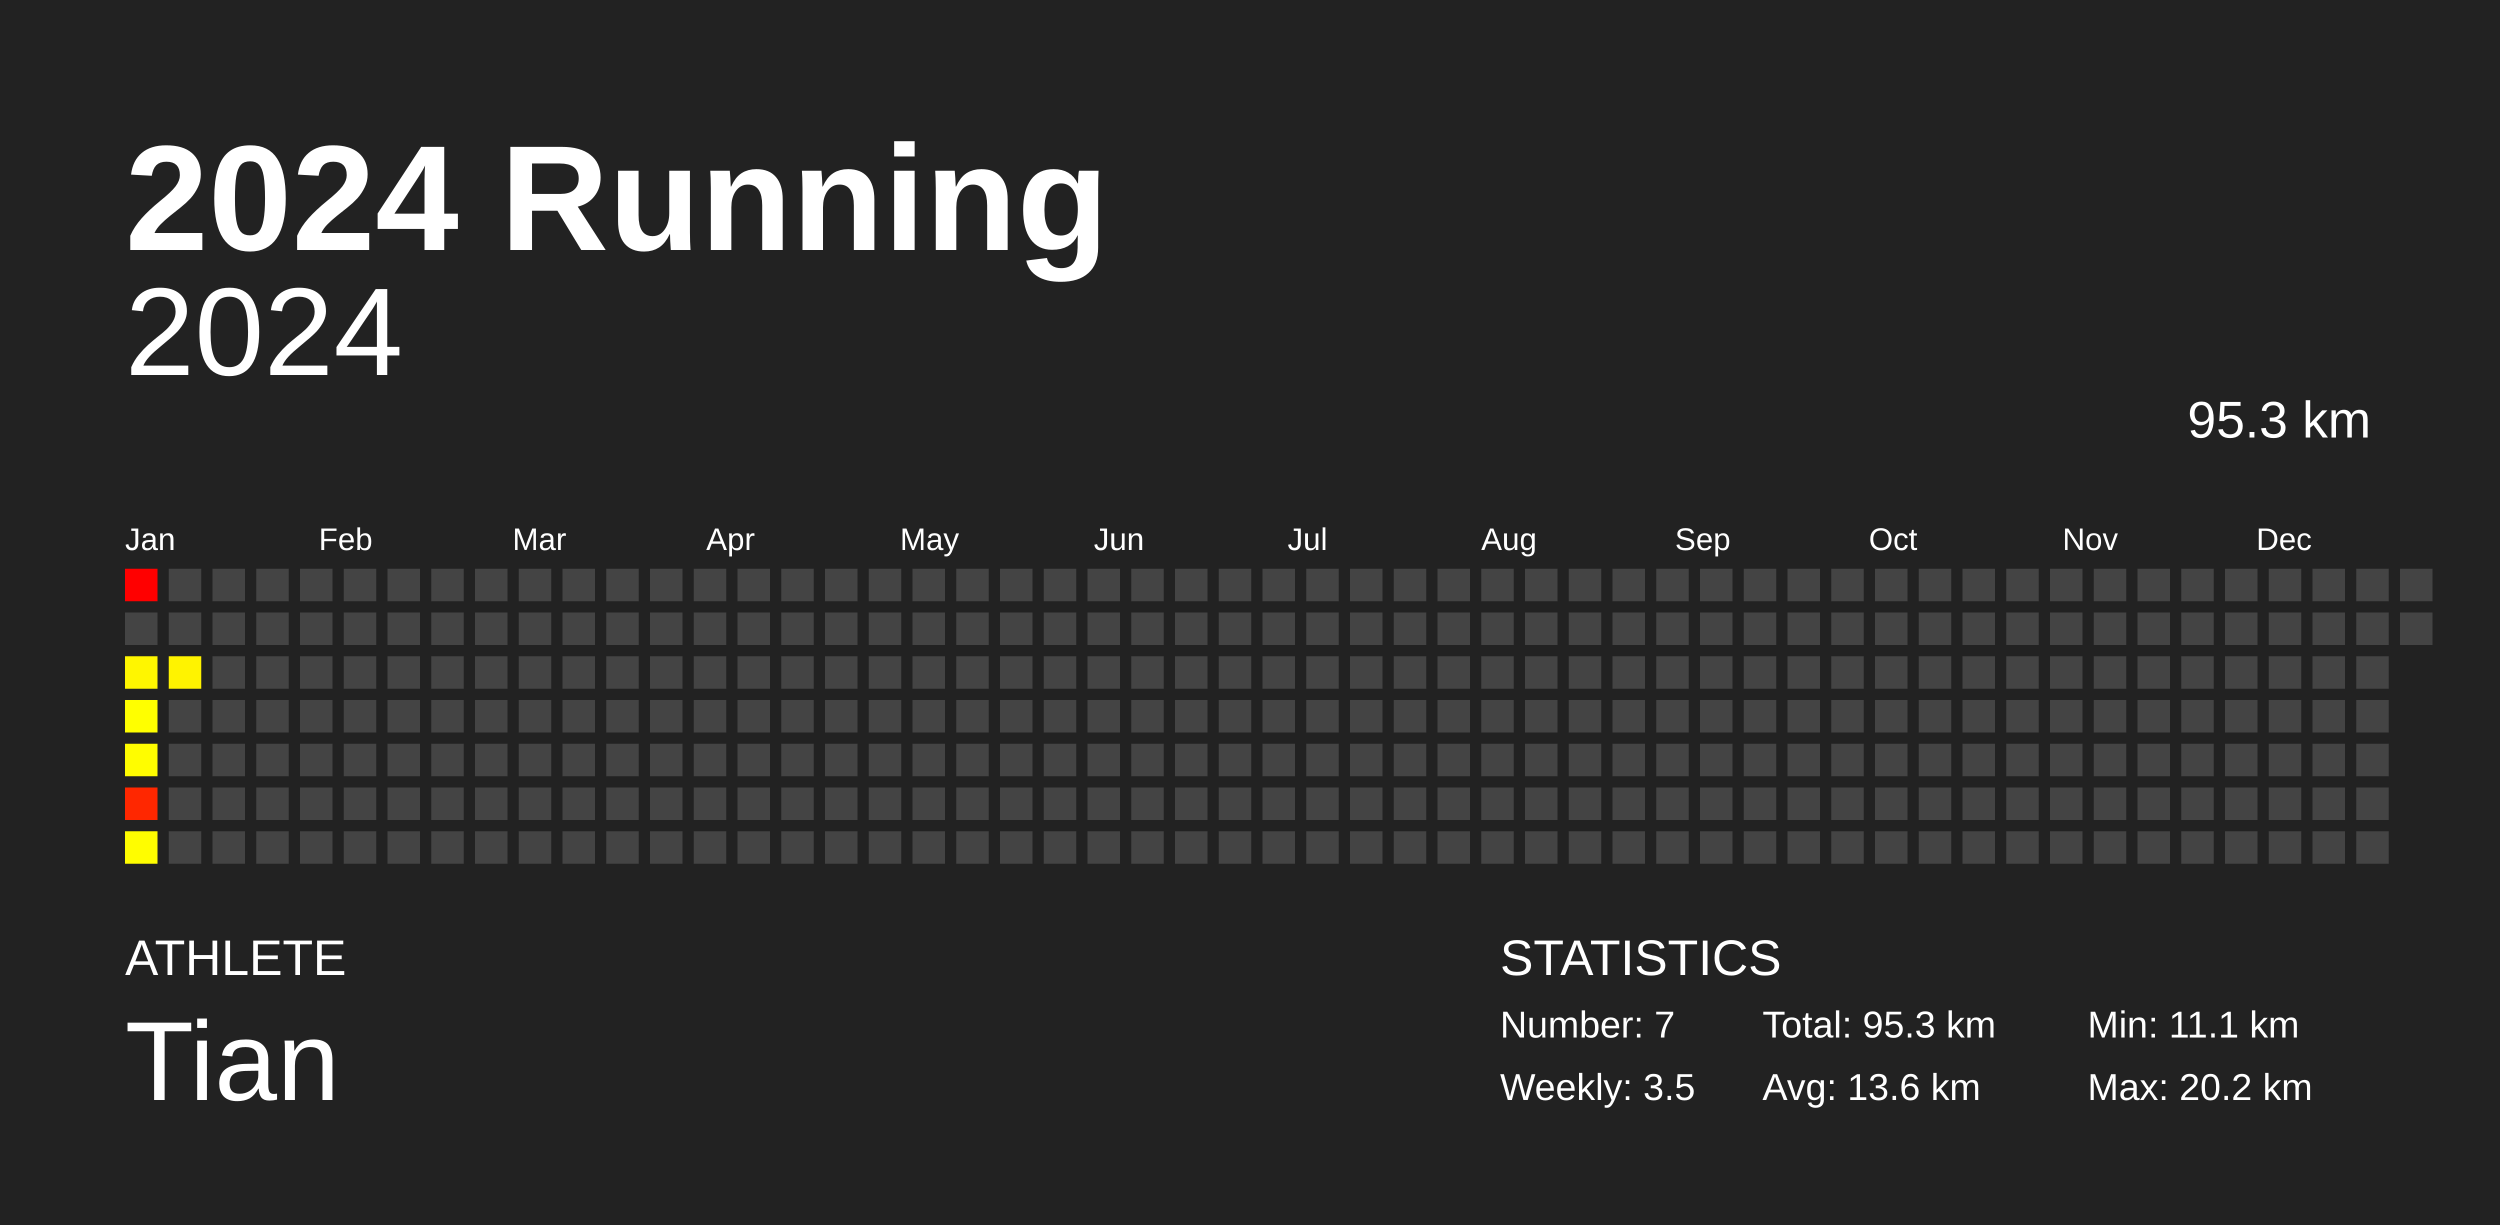
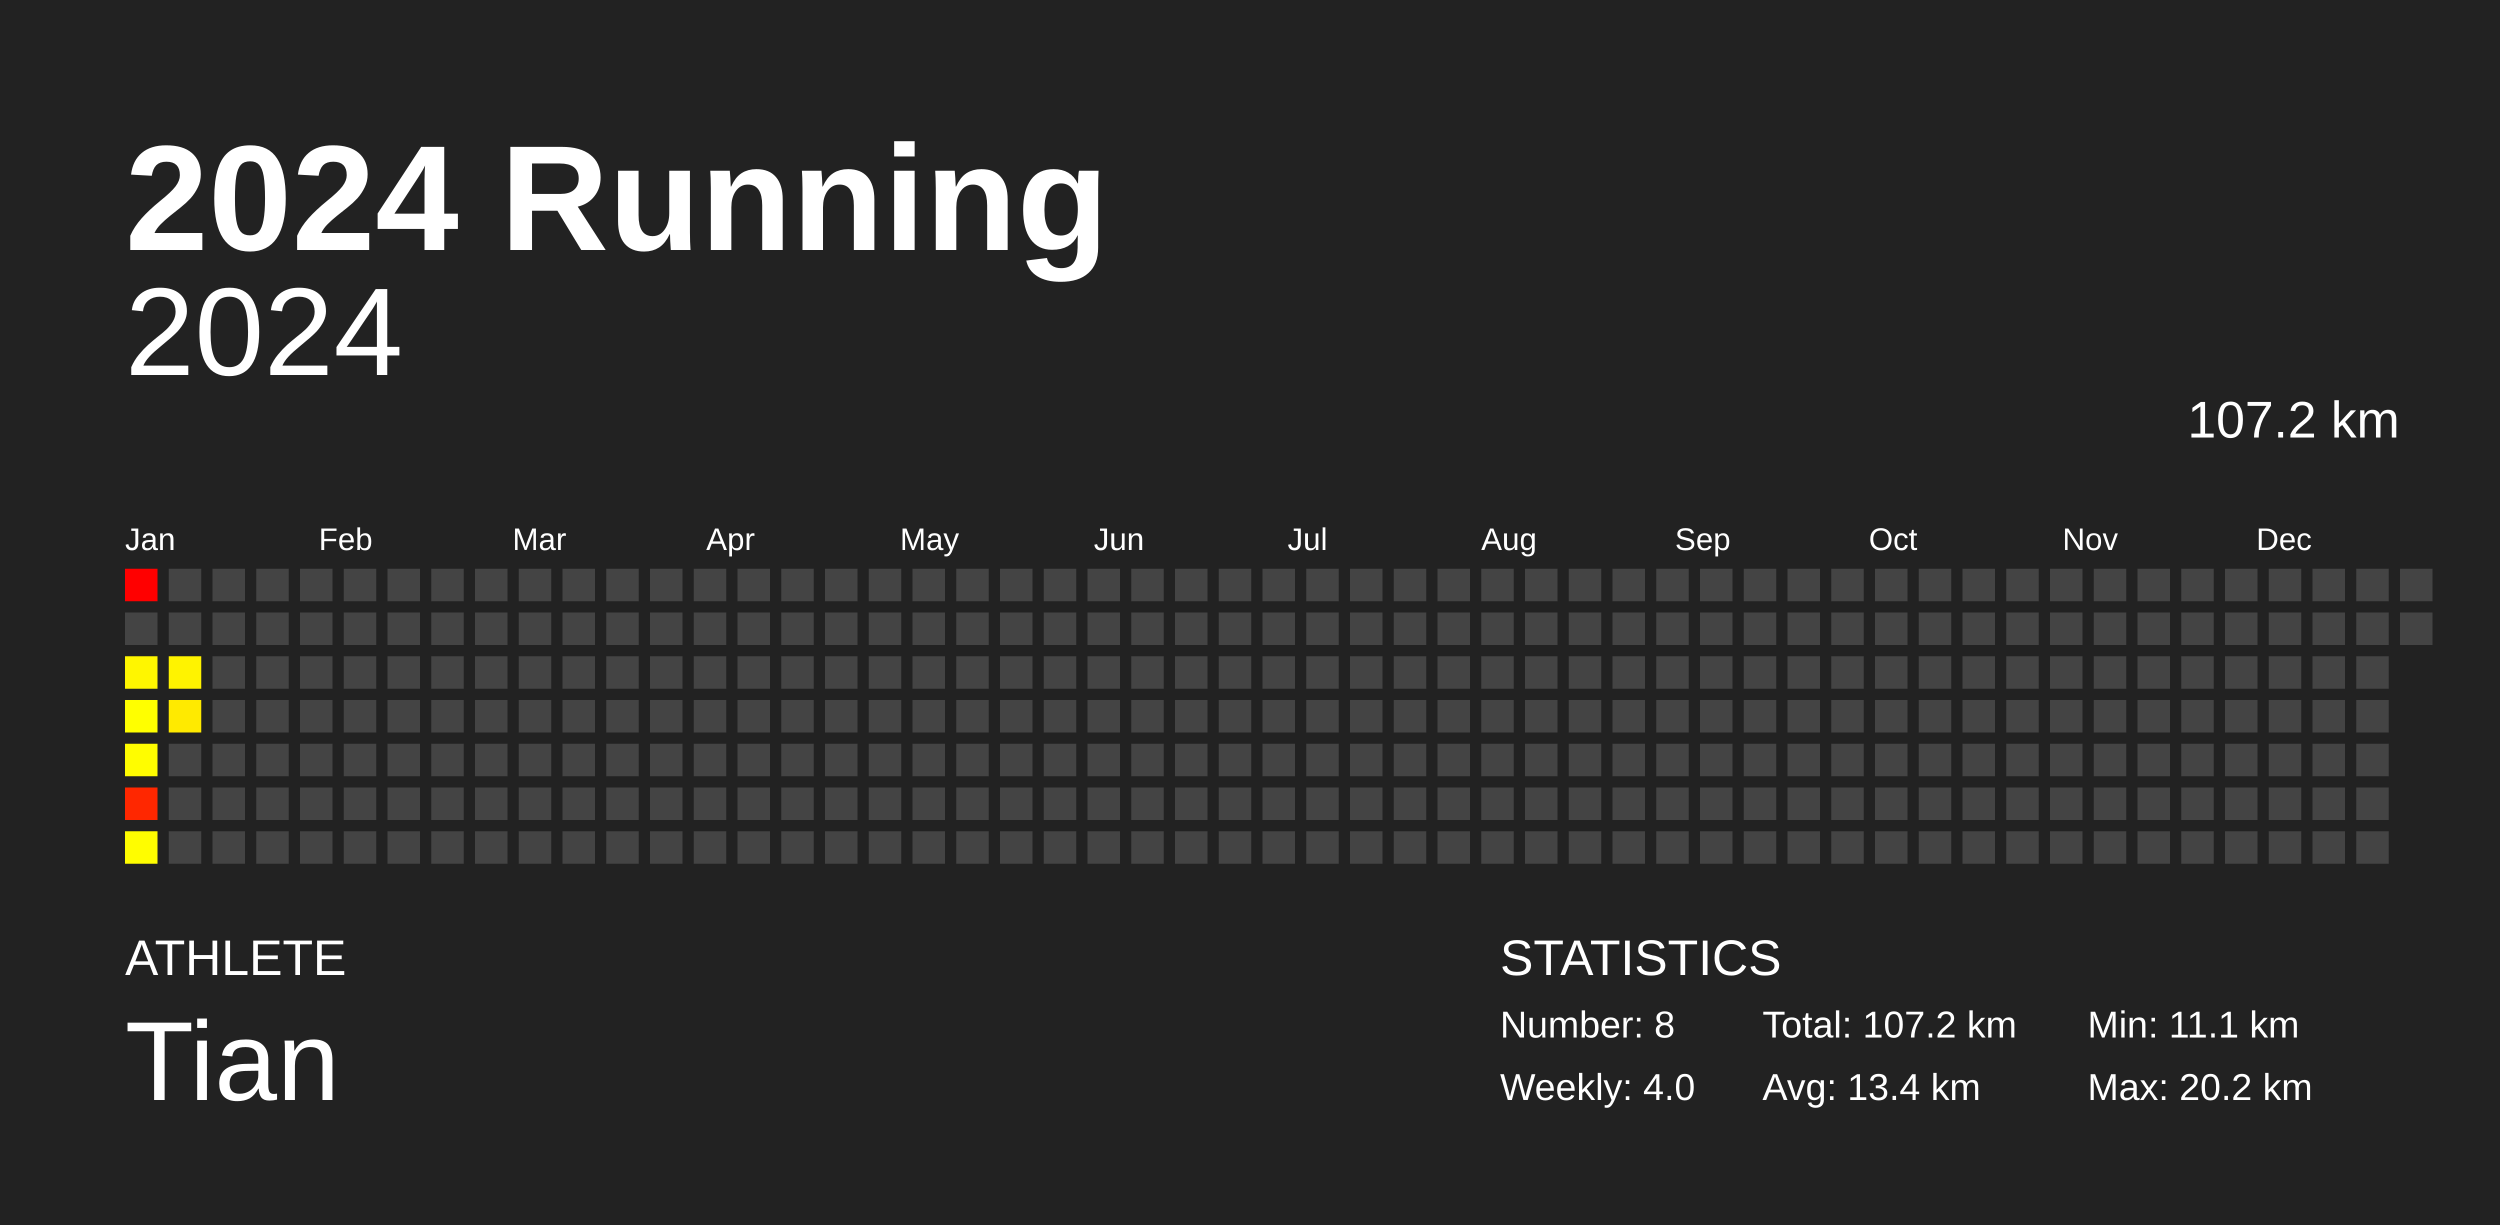
<svg xmlns="http://www.w3.org/2000/svg" baseProfile="full" height="98mm" version="1.1" viewBox="0,0,200,98" width="200mm">
  <defs />
  <rect fill="#222222" height="98" width="200" x="0" y="0" />
  <text fill="#FFFFFF" style="font-size:12px; font-family:Arial; font-weight:bold;" x="10" y="20">2024 Running</text>
  <text fill="#FFFFFF" style="font-size:4px; font-family:Arial" x="10" y="78">ATHLETE</text>
  <text fill="#FFFFFF" style="font-size:9px; font-family:Arial" x="10" y="88">Tian</text>
  <text fill="#FFFFFF" style="font-size:4px; font-family:Arial" x="120" y="78">STATISTICS</text>
-   <text fill="#FFFFFF" style="font-size:3px; font-family:Arial" x="120" y="83">Number: 7</text>
-   <text fill="#FFFFFF" style="font-size:3px; font-family:Arial" x="120" y="88">Weekly: 3.5</text>
-   <text fill="#FFFFFF" style="font-size:3px; font-family:Arial" x="141" y="83">Total: 95.3 km</text>
-   <text fill="#FFFFFF" style="font-size:3px; font-family:Arial" x="141" y="88">Avg: 13.6 km</text>
+   <text fill="#FFFFFF" style="font-size:3px; font-family:Arial" x="120" y="83">Number: 8</text>
+   <text fill="#FFFFFF" style="font-size:3px; font-family:Arial" x="120" y="88">Weekly: 4.0</text>
+   <text fill="#FFFFFF" style="font-size:3px; font-family:Arial" x="141" y="83">Total: 107.2 km</text>
+   <text fill="#FFFFFF" style="font-size:3px; font-family:Arial" x="141" y="88">Avg: 13.4 km</text>
  <text fill="#FFFFFF" style="font-size:3px; font-family:Arial" x="167" y="83">Min: 11.1 km</text>
  <text fill="#FFFFFF" style="font-size:3px; font-family:Arial" x="167" y="88">Max: 20.2 km</text>
  <text alignment-baseline="hanging" fill="#FFFFFF" style="font-size:10.0px; font-family:Arial;" x="10" y="30">2024</text>
-   <text alignment-baseline="hanging" fill="#FFFFFF" style="font-size:4.125px; font-family:Arial;" x="175" y="35">95.3 km</text>
+   <text alignment-baseline="hanging" fill="#FFFFFF" style="font-size:4.125px; font-family:Arial;" x="175" y="35">107.2 km</text>
  <text fill="#FFFFFF" style="font-size:2.5px; font-family:Arial" x="10.0" y="44">Jan</text>
  <text fill="#FFFFFF" style="font-size:2.5px; font-family:Arial" x="25.5" y="44">Feb</text>
  <text fill="#FFFFFF" style="font-size:2.5px; font-family:Arial" x="41.0" y="44">Mar</text>
  <text fill="#FFFFFF" style="font-size:2.5px; font-family:Arial" x="56.5" y="44">Apr</text>
  <text fill="#FFFFFF" style="font-size:2.5px; font-family:Arial" x="72.0" y="44">May</text>
  <text fill="#FFFFFF" style="font-size:2.5px; font-family:Arial" x="87.5" y="44">Jun</text>
  <text fill="#FFFFFF" style="font-size:2.5px; font-family:Arial" x="103.0" y="44">Jul</text>
  <text fill="#FFFFFF" style="font-size:2.5px; font-family:Arial" x="118.5" y="44">Aug</text>
  <text fill="#FFFFFF" style="font-size:2.5px; font-family:Arial" x="134.0" y="44">Sep</text>
  <text fill="#FFFFFF" style="font-size:2.5px; font-family:Arial" x="149.5" y="44">Oct</text>
  <text fill="#FFFFFF" style="font-size:2.5px; font-family:Arial" x="165.0" y="44">Nov</text>
  <text fill="#FFFFFF" style="font-size:2.5px; font-family:Arial" x="180.5" y="44">Dec</text>
  <rect fill="red" height="2.6" width="2.6" x="10.0" y="45.5" />
  <rect fill="#444444" height="2.6" width="2.6" x="10.0" y="49.0" />
  <rect fill="#fff600" height="2.6" width="2.6" x="10.0" y="52.5" />
  <rect fill="#ffff00" height="2.6" width="2.6" x="10.0" y="56.0" />
  <rect fill="#fffd00" height="2.6" width="2.6" x="10.0" y="59.5" />
  <rect fill="#ff2700" height="2.6" width="2.6" x="10.0" y="63.0" />
  <rect fill="#fffd00" height="2.6" width="2.6" x="10.0" y="66.5" />
  <rect fill="#444444" height="2.6" width="2.6" x="13.5" y="45.5" />
  <rect fill="#444444" height="2.6" width="2.6" x="13.5" y="49.0" />
  <rect fill="#fff300" height="2.6" width="2.6" x="13.5" y="52.5" />
-   <rect fill="#444444" height="2.6" width="2.6" x="13.5" y="56.0" />
+   <rect fill="#ffea00" height="2.6" width="2.6" x="13.5" y="56.0" />
  <rect fill="#444444" height="2.6" width="2.6" x="13.5" y="59.5" />
  <rect fill="#444444" height="2.6" width="2.6" x="13.5" y="63.0" />
  <rect fill="#444444" height="2.6" width="2.6" x="13.5" y="66.5" />
  <rect fill="#444444" height="2.6" width="2.6" x="17.0" y="45.5" />
  <rect fill="#444444" height="2.6" width="2.6" x="17.0" y="49.0" />
  <rect fill="#444444" height="2.6" width="2.6" x="17.0" y="52.5" />
  <rect fill="#444444" height="2.6" width="2.6" x="17.0" y="56.0" />
  <rect fill="#444444" height="2.6" width="2.6" x="17.0" y="59.5" />
  <rect fill="#444444" height="2.6" width="2.6" x="17.0" y="63.0" />
  <rect fill="#444444" height="2.6" width="2.6" x="17.0" y="66.5" />
  <rect fill="#444444" height="2.6" width="2.6" x="20.5" y="45.5" />
  <rect fill="#444444" height="2.6" width="2.6" x="20.5" y="49.0" />
  <rect fill="#444444" height="2.6" width="2.6" x="20.5" y="52.5" />
  <rect fill="#444444" height="2.6" width="2.6" x="20.5" y="56.0" />
  <rect fill="#444444" height="2.6" width="2.6" x="20.5" y="59.5" />
  <rect fill="#444444" height="2.6" width="2.6" x="20.5" y="63.0" />
  <rect fill="#444444" height="2.6" width="2.6" x="20.5" y="66.5" />
  <rect fill="#444444" height="2.6" width="2.6" x="24.0" y="45.5" />
  <rect fill="#444444" height="2.6" width="2.6" x="24.0" y="49.0" />
  <rect fill="#444444" height="2.6" width="2.6" x="24.0" y="52.5" />
  <rect fill="#444444" height="2.6" width="2.6" x="24.0" y="56.0" />
  <rect fill="#444444" height="2.6" width="2.6" x="24.0" y="59.5" />
  <rect fill="#444444" height="2.6" width="2.6" x="24.0" y="63.0" />
  <rect fill="#444444" height="2.6" width="2.6" x="24.0" y="66.5" />
  <rect fill="#444444" height="2.6" width="2.6" x="27.5" y="45.5" />
  <rect fill="#444444" height="2.6" width="2.6" x="27.5" y="49.0" />
  <rect fill="#444444" height="2.6" width="2.6" x="27.5" y="52.5" />
  <rect fill="#444444" height="2.6" width="2.6" x="27.5" y="56.0" />
  <rect fill="#444444" height="2.6" width="2.6" x="27.5" y="59.5" />
  <rect fill="#444444" height="2.6" width="2.6" x="27.5" y="63.0" />
  <rect fill="#444444" height="2.6" width="2.6" x="27.5" y="66.5" />
  <rect fill="#444444" height="2.6" width="2.6" x="31.0" y="45.5" />
  <rect fill="#444444" height="2.6" width="2.6" x="31.0" y="49.0" />
  <rect fill="#444444" height="2.6" width="2.6" x="31.0" y="52.5" />
  <rect fill="#444444" height="2.6" width="2.6" x="31.0" y="56.0" />
  <rect fill="#444444" height="2.6" width="2.6" x="31.0" y="59.5" />
  <rect fill="#444444" height="2.6" width="2.6" x="31.0" y="63.0" />
  <rect fill="#444444" height="2.6" width="2.6" x="31.0" y="66.5" />
  <rect fill="#444444" height="2.6" width="2.6" x="34.5" y="45.5" />
  <rect fill="#444444" height="2.6" width="2.6" x="34.5" y="49.0" />
  <rect fill="#444444" height="2.6" width="2.6" x="34.5" y="52.5" />
  <rect fill="#444444" height="2.6" width="2.6" x="34.5" y="56.0" />
  <rect fill="#444444" height="2.6" width="2.6" x="34.5" y="59.5" />
  <rect fill="#444444" height="2.6" width="2.6" x="34.5" y="63.0" />
  <rect fill="#444444" height="2.6" width="2.6" x="34.5" y="66.5" />
  <rect fill="#444444" height="2.6" width="2.6" x="38.0" y="45.5" />
  <rect fill="#444444" height="2.6" width="2.6" x="38.0" y="49.0" />
  <rect fill="#444444" height="2.6" width="2.6" x="38.0" y="52.5" />
  <rect fill="#444444" height="2.6" width="2.6" x="38.0" y="56.0" />
  <rect fill="#444444" height="2.6" width="2.6" x="38.0" y="59.5" />
  <rect fill="#444444" height="2.6" width="2.6" x="38.0" y="63.0" />
  <rect fill="#444444" height="2.6" width="2.6" x="38.0" y="66.5" />
  <rect fill="#444444" height="2.6" width="2.6" x="41.5" y="45.5" />
  <rect fill="#444444" height="2.6" width="2.6" x="41.5" y="49.0" />
  <rect fill="#444444" height="2.6" width="2.6" x="41.5" y="52.5" />
  <rect fill="#444444" height="2.6" width="2.6" x="41.5" y="56.0" />
  <rect fill="#444444" height="2.6" width="2.6" x="41.5" y="59.5" />
  <rect fill="#444444" height="2.6" width="2.6" x="41.5" y="63.0" />
  <rect fill="#444444" height="2.6" width="2.6" x="41.5" y="66.5" />
  <rect fill="#444444" height="2.6" width="2.6" x="45.0" y="45.5" />
  <rect fill="#444444" height="2.6" width="2.6" x="45.0" y="49.0" />
  <rect fill="#444444" height="2.6" width="2.6" x="45.0" y="52.5" />
  <rect fill="#444444" height="2.6" width="2.6" x="45.0" y="56.0" />
  <rect fill="#444444" height="2.6" width="2.6" x="45.0" y="59.5" />
  <rect fill="#444444" height="2.6" width="2.6" x="45.0" y="63.0" />
  <rect fill="#444444" height="2.6" width="2.6" x="45.0" y="66.5" />
  <rect fill="#444444" height="2.6" width="2.6" x="48.5" y="45.5" />
  <rect fill="#444444" height="2.6" width="2.6" x="48.5" y="49.0" />
  <rect fill="#444444" height="2.6" width="2.6" x="48.5" y="52.5" />
  <rect fill="#444444" height="2.6" width="2.6" x="48.5" y="56.0" />
  <rect fill="#444444" height="2.6" width="2.6" x="48.5" y="59.5" />
  <rect fill="#444444" height="2.6" width="2.6" x="48.5" y="63.0" />
  <rect fill="#444444" height="2.6" width="2.6" x="48.5" y="66.5" />
  <rect fill="#444444" height="2.6" width="2.6" x="52.0" y="45.5" />
  <rect fill="#444444" height="2.6" width="2.6" x="52.0" y="49.0" />
  <rect fill="#444444" height="2.6" width="2.6" x="52.0" y="52.5" />
  <rect fill="#444444" height="2.6" width="2.6" x="52.0" y="56.0" />
  <rect fill="#444444" height="2.6" width="2.6" x="52.0" y="59.5" />
  <rect fill="#444444" height="2.6" width="2.6" x="52.0" y="63.0" />
  <rect fill="#444444" height="2.6" width="2.6" x="52.0" y="66.5" />
  <rect fill="#444444" height="2.6" width="2.6" x="55.5" y="45.5" />
  <rect fill="#444444" height="2.6" width="2.6" x="55.5" y="49.0" />
  <rect fill="#444444" height="2.6" width="2.6" x="55.5" y="52.5" />
  <rect fill="#444444" height="2.6" width="2.6" x="55.5" y="56.0" />
  <rect fill="#444444" height="2.6" width="2.6" x="55.5" y="59.5" />
  <rect fill="#444444" height="2.6" width="2.6" x="55.5" y="63.0" />
  <rect fill="#444444" height="2.6" width="2.6" x="55.5" y="66.5" />
  <rect fill="#444444" height="2.6" width="2.6" x="59.0" y="45.5" />
  <rect fill="#444444" height="2.6" width="2.6" x="59.0" y="49.0" />
  <rect fill="#444444" height="2.6" width="2.6" x="59.0" y="52.5" />
  <rect fill="#444444" height="2.6" width="2.6" x="59.0" y="56.0" />
  <rect fill="#444444" height="2.6" width="2.6" x="59.0" y="59.5" />
  <rect fill="#444444" height="2.6" width="2.6" x="59.0" y="63.0" />
  <rect fill="#444444" height="2.6" width="2.6" x="59.0" y="66.5" />
  <rect fill="#444444" height="2.6" width="2.6" x="62.5" y="45.5" />
  <rect fill="#444444" height="2.6" width="2.6" x="62.5" y="49.0" />
  <rect fill="#444444" height="2.6" width="2.6" x="62.5" y="52.5" />
  <rect fill="#444444" height="2.6" width="2.6" x="62.5" y="56.0" />
  <rect fill="#444444" height="2.6" width="2.6" x="62.5" y="59.5" />
  <rect fill="#444444" height="2.6" width="2.6" x="62.5" y="63.0" />
  <rect fill="#444444" height="2.6" width="2.6" x="62.5" y="66.5" />
  <rect fill="#444444" height="2.6" width="2.6" x="66.0" y="45.5" />
  <rect fill="#444444" height="2.6" width="2.6" x="66.0" y="49.0" />
  <rect fill="#444444" height="2.6" width="2.6" x="66.0" y="52.5" />
  <rect fill="#444444" height="2.6" width="2.6" x="66.0" y="56.0" />
  <rect fill="#444444" height="2.6" width="2.6" x="66.0" y="59.5" />
  <rect fill="#444444" height="2.6" width="2.6" x="66.0" y="63.0" />
  <rect fill="#444444" height="2.6" width="2.6" x="66.0" y="66.5" />
  <rect fill="#444444" height="2.6" width="2.6" x="69.5" y="45.5" />
  <rect fill="#444444" height="2.6" width="2.6" x="69.5" y="49.0" />
  <rect fill="#444444" height="2.6" width="2.6" x="69.5" y="52.5" />
  <rect fill="#444444" height="2.6" width="2.6" x="69.5" y="56.0" />
  <rect fill="#444444" height="2.6" width="2.6" x="69.5" y="59.5" />
  <rect fill="#444444" height="2.6" width="2.6" x="69.5" y="63.0" />
  <rect fill="#444444" height="2.6" width="2.6" x="69.5" y="66.5" />
  <rect fill="#444444" height="2.6" width="2.6" x="73.0" y="45.5" />
  <rect fill="#444444" height="2.6" width="2.6" x="73.0" y="49.0" />
  <rect fill="#444444" height="2.6" width="2.6" x="73.0" y="52.5" />
  <rect fill="#444444" height="2.6" width="2.6" x="73.0" y="56.0" />
  <rect fill="#444444" height="2.6" width="2.6" x="73.0" y="59.5" />
  <rect fill="#444444" height="2.6" width="2.6" x="73.0" y="63.0" />
  <rect fill="#444444" height="2.6" width="2.6" x="73.0" y="66.5" />
  <rect fill="#444444" height="2.6" width="2.6" x="76.5" y="45.5" />
  <rect fill="#444444" height="2.6" width="2.6" x="76.5" y="49.0" />
  <rect fill="#444444" height="2.6" width="2.6" x="76.5" y="52.5" />
  <rect fill="#444444" height="2.6" width="2.6" x="76.5" y="56.0" />
  <rect fill="#444444" height="2.6" width="2.6" x="76.5" y="59.5" />
  <rect fill="#444444" height="2.6" width="2.6" x="76.5" y="63.0" />
  <rect fill="#444444" height="2.6" width="2.6" x="76.5" y="66.5" />
  <rect fill="#444444" height="2.6" width="2.6" x="80.0" y="45.5" />
  <rect fill="#444444" height="2.6" width="2.6" x="80.0" y="49.0" />
  <rect fill="#444444" height="2.6" width="2.6" x="80.0" y="52.5" />
  <rect fill="#444444" height="2.6" width="2.6" x="80.0" y="56.0" />
  <rect fill="#444444" height="2.6" width="2.6" x="80.0" y="59.5" />
  <rect fill="#444444" height="2.6" width="2.6" x="80.0" y="63.0" />
  <rect fill="#444444" height="2.6" width="2.6" x="80.0" y="66.5" />
  <rect fill="#444444" height="2.6" width="2.6" x="83.5" y="45.5" />
  <rect fill="#444444" height="2.6" width="2.6" x="83.5" y="49.0" />
  <rect fill="#444444" height="2.6" width="2.6" x="83.5" y="52.5" />
  <rect fill="#444444" height="2.6" width="2.6" x="83.5" y="56.0" />
  <rect fill="#444444" height="2.6" width="2.6" x="83.5" y="59.5" />
  <rect fill="#444444" height="2.6" width="2.6" x="83.5" y="63.0" />
  <rect fill="#444444" height="2.6" width="2.6" x="83.5" y="66.5" />
  <rect fill="#444444" height="2.6" width="2.6" x="87.0" y="45.5" />
  <rect fill="#444444" height="2.6" width="2.6" x="87.0" y="49.0" />
  <rect fill="#444444" height="2.6" width="2.6" x="87.0" y="52.5" />
  <rect fill="#444444" height="2.6" width="2.6" x="87.0" y="56.0" />
  <rect fill="#444444" height="2.6" width="2.6" x="87.0" y="59.5" />
  <rect fill="#444444" height="2.6" width="2.6" x="87.0" y="63.0" />
  <rect fill="#444444" height="2.6" width="2.6" x="87.0" y="66.5" />
  <rect fill="#444444" height="2.6" width="2.6" x="90.5" y="45.5" />
  <rect fill="#444444" height="2.6" width="2.6" x="90.5" y="49.0" />
  <rect fill="#444444" height="2.6" width="2.6" x="90.5" y="52.5" />
  <rect fill="#444444" height="2.6" width="2.6" x="90.5" y="56.0" />
  <rect fill="#444444" height="2.6" width="2.6" x="90.5" y="59.5" />
  <rect fill="#444444" height="2.6" width="2.6" x="90.5" y="63.0" />
  <rect fill="#444444" height="2.6" width="2.6" x="90.5" y="66.5" />
  <rect fill="#444444" height="2.6" width="2.6" x="94.0" y="45.5" />
  <rect fill="#444444" height="2.6" width="2.6" x="94.0" y="49.0" />
  <rect fill="#444444" height="2.6" width="2.6" x="94.0" y="52.5" />
  <rect fill="#444444" height="2.6" width="2.6" x="94.0" y="56.0" />
  <rect fill="#444444" height="2.6" width="2.6" x="94.0" y="59.5" />
  <rect fill="#444444" height="2.6" width="2.6" x="94.0" y="63.0" />
  <rect fill="#444444" height="2.6" width="2.6" x="94.0" y="66.5" />
  <rect fill="#444444" height="2.6" width="2.6" x="97.5" y="45.5" />
  <rect fill="#444444" height="2.6" width="2.6" x="97.5" y="49.0" />
  <rect fill="#444444" height="2.6" width="2.6" x="97.5" y="52.5" />
  <rect fill="#444444" height="2.6" width="2.6" x="97.5" y="56.0" />
  <rect fill="#444444" height="2.6" width="2.6" x="97.5" y="59.5" />
  <rect fill="#444444" height="2.6" width="2.6" x="97.5" y="63.0" />
  <rect fill="#444444" height="2.6" width="2.6" x="97.5" y="66.5" />
  <rect fill="#444444" height="2.6" width="2.6" x="101.0" y="45.5" />
  <rect fill="#444444" height="2.6" width="2.6" x="101.0" y="49.0" />
  <rect fill="#444444" height="2.6" width="2.6" x="101.0" y="52.5" />
  <rect fill="#444444" height="2.6" width="2.6" x="101.0" y="56.0" />
  <rect fill="#444444" height="2.6" width="2.6" x="101.0" y="59.5" />
  <rect fill="#444444" height="2.6" width="2.6" x="101.0" y="63.0" />
  <rect fill="#444444" height="2.6" width="2.6" x="101.0" y="66.5" />
  <rect fill="#444444" height="2.6" width="2.6" x="104.5" y="45.5" />
  <rect fill="#444444" height="2.6" width="2.6" x="104.5" y="49.0" />
  <rect fill="#444444" height="2.6" width="2.6" x="104.5" y="52.5" />
  <rect fill="#444444" height="2.6" width="2.6" x="104.5" y="56.0" />
  <rect fill="#444444" height="2.6" width="2.6" x="104.5" y="59.5" />
  <rect fill="#444444" height="2.6" width="2.6" x="104.5" y="63.0" />
  <rect fill="#444444" height="2.6" width="2.6" x="104.5" y="66.5" />
  <rect fill="#444444" height="2.6" width="2.6" x="108.0" y="45.5" />
  <rect fill="#444444" height="2.6" width="2.6" x="108.0" y="49.0" />
  <rect fill="#444444" height="2.6" width="2.6" x="108.0" y="52.5" />
  <rect fill="#444444" height="2.6" width="2.6" x="108.0" y="56.0" />
  <rect fill="#444444" height="2.6" width="2.6" x="108.0" y="59.5" />
  <rect fill="#444444" height="2.6" width="2.6" x="108.0" y="63.0" />
  <rect fill="#444444" height="2.6" width="2.6" x="108.0" y="66.5" />
  <rect fill="#444444" height="2.6" width="2.6" x="111.5" y="45.5" />
  <rect fill="#444444" height="2.6" width="2.6" x="111.5" y="49.0" />
  <rect fill="#444444" height="2.6" width="2.6" x="111.5" y="52.5" />
  <rect fill="#444444" height="2.6" width="2.6" x="111.5" y="56.0" />
  <rect fill="#444444" height="2.6" width="2.6" x="111.5" y="59.5" />
  <rect fill="#444444" height="2.6" width="2.6" x="111.5" y="63.0" />
  <rect fill="#444444" height="2.6" width="2.6" x="111.5" y="66.5" />
  <rect fill="#444444" height="2.6" width="2.6" x="115.0" y="45.5" />
  <rect fill="#444444" height="2.6" width="2.6" x="115.0" y="49.0" />
  <rect fill="#444444" height="2.6" width="2.6" x="115.0" y="52.5" />
  <rect fill="#444444" height="2.6" width="2.6" x="115.0" y="56.0" />
  <rect fill="#444444" height="2.6" width="2.6" x="115.0" y="59.5" />
  <rect fill="#444444" height="2.6" width="2.6" x="115.0" y="63.0" />
  <rect fill="#444444" height="2.6" width="2.6" x="115.0" y="66.5" />
  <rect fill="#444444" height="2.6" width="2.6" x="118.5" y="45.5" />
  <rect fill="#444444" height="2.6" width="2.6" x="118.5" y="49.0" />
  <rect fill="#444444" height="2.6" width="2.6" x="118.5" y="52.5" />
  <rect fill="#444444" height="2.6" width="2.6" x="118.5" y="56.0" />
  <rect fill="#444444" height="2.6" width="2.6" x="118.5" y="59.5" />
  <rect fill="#444444" height="2.6" width="2.6" x="118.5" y="63.0" />
  <rect fill="#444444" height="2.6" width="2.6" x="118.5" y="66.5" />
  <rect fill="#444444" height="2.6" width="2.6" x="122.0" y="45.5" />
  <rect fill="#444444" height="2.6" width="2.6" x="122.0" y="49.0" />
  <rect fill="#444444" height="2.6" width="2.6" x="122.0" y="52.5" />
  <rect fill="#444444" height="2.6" width="2.6" x="122.0" y="56.0" />
  <rect fill="#444444" height="2.6" width="2.6" x="122.0" y="59.5" />
  <rect fill="#444444" height="2.6" width="2.6" x="122.0" y="63.0" />
  <rect fill="#444444" height="2.6" width="2.6" x="122.0" y="66.5" />
  <rect fill="#444444" height="2.6" width="2.6" x="125.5" y="45.5" />
  <rect fill="#444444" height="2.6" width="2.6" x="125.5" y="49.0" />
  <rect fill="#444444" height="2.6" width="2.6" x="125.5" y="52.5" />
  <rect fill="#444444" height="2.6" width="2.6" x="125.5" y="56.0" />
  <rect fill="#444444" height="2.6" width="2.6" x="125.5" y="59.5" />
  <rect fill="#444444" height="2.6" width="2.6" x="125.5" y="63.0" />
  <rect fill="#444444" height="2.6" width="2.6" x="125.5" y="66.5" />
  <rect fill="#444444" height="2.6" width="2.6" x="129.0" y="45.5" />
  <rect fill="#444444" height="2.6" width="2.6" x="129.0" y="49.0" />
  <rect fill="#444444" height="2.6" width="2.6" x="129.0" y="52.5" />
  <rect fill="#444444" height="2.6" width="2.6" x="129.0" y="56.0" />
  <rect fill="#444444" height="2.6" width="2.6" x="129.0" y="59.5" />
  <rect fill="#444444" height="2.6" width="2.6" x="129.0" y="63.0" />
  <rect fill="#444444" height="2.6" width="2.6" x="129.0" y="66.5" />
  <rect fill="#444444" height="2.6" width="2.6" x="132.5" y="45.5" />
  <rect fill="#444444" height="2.6" width="2.6" x="132.5" y="49.0" />
  <rect fill="#444444" height="2.6" width="2.6" x="132.5" y="52.5" />
  <rect fill="#444444" height="2.6" width="2.6" x="132.5" y="56.0" />
  <rect fill="#444444" height="2.6" width="2.6" x="132.5" y="59.5" />
  <rect fill="#444444" height="2.6" width="2.6" x="132.5" y="63.0" />
  <rect fill="#444444" height="2.6" width="2.6" x="132.5" y="66.5" />
  <rect fill="#444444" height="2.6" width="2.6" x="136.0" y="45.5" />
  <rect fill="#444444" height="2.6" width="2.6" x="136.0" y="49.0" />
  <rect fill="#444444" height="2.6" width="2.6" x="136.0" y="52.5" />
  <rect fill="#444444" height="2.6" width="2.6" x="136.0" y="56.0" />
  <rect fill="#444444" height="2.6" width="2.6" x="136.0" y="59.5" />
  <rect fill="#444444" height="2.6" width="2.6" x="136.0" y="63.0" />
  <rect fill="#444444" height="2.6" width="2.6" x="136.0" y="66.5" />
  <rect fill="#444444" height="2.6" width="2.6" x="139.5" y="45.5" />
  <rect fill="#444444" height="2.6" width="2.6" x="139.5" y="49.0" />
  <rect fill="#444444" height="2.6" width="2.6" x="139.5" y="52.5" />
  <rect fill="#444444" height="2.6" width="2.6" x="139.5" y="56.0" />
  <rect fill="#444444" height="2.6" width="2.6" x="139.5" y="59.5" />
  <rect fill="#444444" height="2.6" width="2.6" x="139.5" y="63.0" />
  <rect fill="#444444" height="2.6" width="2.6" x="139.5" y="66.5" />
  <rect fill="#444444" height="2.6" width="2.6" x="143.0" y="45.5" />
  <rect fill="#444444" height="2.6" width="2.6" x="143.0" y="49.0" />
  <rect fill="#444444" height="2.6" width="2.6" x="143.0" y="52.5" />
  <rect fill="#444444" height="2.6" width="2.6" x="143.0" y="56.0" />
  <rect fill="#444444" height="2.6" width="2.6" x="143.0" y="59.5" />
  <rect fill="#444444" height="2.6" width="2.6" x="143.0" y="63.0" />
  <rect fill="#444444" height="2.6" width="2.6" x="143.0" y="66.5" />
  <rect fill="#444444" height="2.6" width="2.6" x="146.5" y="45.5" />
  <rect fill="#444444" height="2.6" width="2.6" x="146.5" y="49.0" />
  <rect fill="#444444" height="2.6" width="2.6" x="146.5" y="52.5" />
  <rect fill="#444444" height="2.6" width="2.6" x="146.5" y="56.0" />
  <rect fill="#444444" height="2.6" width="2.6" x="146.5" y="59.5" />
  <rect fill="#444444" height="2.6" width="2.6" x="146.5" y="63.0" />
  <rect fill="#444444" height="2.6" width="2.6" x="146.5" y="66.5" />
  <rect fill="#444444" height="2.6" width="2.6" x="150.0" y="45.5" />
  <rect fill="#444444" height="2.6" width="2.6" x="150.0" y="49.0" />
  <rect fill="#444444" height="2.6" width="2.6" x="150.0" y="52.5" />
  <rect fill="#444444" height="2.6" width="2.6" x="150.0" y="56.0" />
  <rect fill="#444444" height="2.6" width="2.6" x="150.0" y="59.5" />
  <rect fill="#444444" height="2.6" width="2.6" x="150.0" y="63.0" />
  <rect fill="#444444" height="2.6" width="2.6" x="150.0" y="66.5" />
  <rect fill="#444444" height="2.6" width="2.6" x="153.5" y="45.5" />
  <rect fill="#444444" height="2.6" width="2.6" x="153.5" y="49.0" />
  <rect fill="#444444" height="2.6" width="2.6" x="153.5" y="52.5" />
  <rect fill="#444444" height="2.6" width="2.6" x="153.5" y="56.0" />
  <rect fill="#444444" height="2.6" width="2.6" x="153.5" y="59.5" />
  <rect fill="#444444" height="2.6" width="2.6" x="153.5" y="63.0" />
  <rect fill="#444444" height="2.6" width="2.6" x="153.5" y="66.5" />
  <rect fill="#444444" height="2.6" width="2.6" x="157.0" y="45.5" />
  <rect fill="#444444" height="2.6" width="2.6" x="157.0" y="49.0" />
  <rect fill="#444444" height="2.6" width="2.6" x="157.0" y="52.5" />
  <rect fill="#444444" height="2.6" width="2.6" x="157.0" y="56.0" />
  <rect fill="#444444" height="2.6" width="2.6" x="157.0" y="59.5" />
  <rect fill="#444444" height="2.6" width="2.6" x="157.0" y="63.0" />
  <rect fill="#444444" height="2.6" width="2.6" x="157.0" y="66.5" />
  <rect fill="#444444" height="2.6" width="2.6" x="160.5" y="45.5" />
  <rect fill="#444444" height="2.6" width="2.6" x="160.5" y="49.0" />
  <rect fill="#444444" height="2.6" width="2.6" x="160.5" y="52.5" />
  <rect fill="#444444" height="2.6" width="2.6" x="160.5" y="56.0" />
  <rect fill="#444444" height="2.6" width="2.6" x="160.5" y="59.5" />
  <rect fill="#444444" height="2.6" width="2.6" x="160.5" y="63.0" />
  <rect fill="#444444" height="2.6" width="2.6" x="160.5" y="66.5" />
  <rect fill="#444444" height="2.6" width="2.6" x="164.0" y="45.5" />
  <rect fill="#444444" height="2.6" width="2.6" x="164.0" y="49.0" />
  <rect fill="#444444" height="2.6" width="2.6" x="164.0" y="52.5" />
  <rect fill="#444444" height="2.6" width="2.6" x="164.0" y="56.0" />
  <rect fill="#444444" height="2.6" width="2.6" x="164.0" y="59.5" />
  <rect fill="#444444" height="2.6" width="2.6" x="164.0" y="63.0" />
  <rect fill="#444444" height="2.6" width="2.6" x="164.0" y="66.5" />
  <rect fill="#444444" height="2.6" width="2.6" x="167.5" y="45.5" />
  <rect fill="#444444" height="2.6" width="2.6" x="167.5" y="49.0" />
  <rect fill="#444444" height="2.6" width="2.6" x="167.5" y="52.5" />
  <rect fill="#444444" height="2.6" width="2.6" x="167.5" y="56.0" />
  <rect fill="#444444" height="2.6" width="2.6" x="167.5" y="59.5" />
  <rect fill="#444444" height="2.6" width="2.6" x="167.5" y="63.0" />
  <rect fill="#444444" height="2.6" width="2.6" x="167.5" y="66.5" />
  <rect fill="#444444" height="2.6" width="2.6" x="171.0" y="45.5" />
  <rect fill="#444444" height="2.6" width="2.6" x="171.0" y="49.0" />
  <rect fill="#444444" height="2.6" width="2.6" x="171.0" y="52.5" />
  <rect fill="#444444" height="2.6" width="2.6" x="171.0" y="56.0" />
  <rect fill="#444444" height="2.6" width="2.6" x="171.0" y="59.5" />
  <rect fill="#444444" height="2.6" width="2.6" x="171.0" y="63.0" />
  <rect fill="#444444" height="2.6" width="2.6" x="171.0" y="66.5" />
  <rect fill="#444444" height="2.6" width="2.6" x="174.5" y="45.5" />
  <rect fill="#444444" height="2.6" width="2.6" x="174.5" y="49.0" />
  <rect fill="#444444" height="2.6" width="2.6" x="174.5" y="52.5" />
  <rect fill="#444444" height="2.6" width="2.6" x="174.5" y="56.0" />
  <rect fill="#444444" height="2.6" width="2.6" x="174.5" y="59.5" />
  <rect fill="#444444" height="2.6" width="2.6" x="174.5" y="63.0" />
  <rect fill="#444444" height="2.6" width="2.6" x="174.5" y="66.5" />
  <rect fill="#444444" height="2.6" width="2.6" x="178.0" y="45.5" />
  <rect fill="#444444" height="2.6" width="2.6" x="178.0" y="49.0" />
  <rect fill="#444444" height="2.6" width="2.6" x="178.0" y="52.5" />
  <rect fill="#444444" height="2.6" width="2.6" x="178.0" y="56.0" />
  <rect fill="#444444" height="2.6" width="2.6" x="178.0" y="59.5" />
  <rect fill="#444444" height="2.6" width="2.6" x="178.0" y="63.0" />
  <rect fill="#444444" height="2.6" width="2.6" x="178.0" y="66.5" />
  <rect fill="#444444" height="2.6" width="2.6" x="181.5" y="45.5" />
  <rect fill="#444444" height="2.6" width="2.6" x="181.5" y="49.0" />
  <rect fill="#444444" height="2.6" width="2.6" x="181.5" y="52.5" />
  <rect fill="#444444" height="2.6" width="2.6" x="181.5" y="56.0" />
  <rect fill="#444444" height="2.6" width="2.6" x="181.5" y="59.5" />
  <rect fill="#444444" height="2.6" width="2.6" x="181.5" y="63.0" />
  <rect fill="#444444" height="2.6" width="2.6" x="181.5" y="66.5" />
  <rect fill="#444444" height="2.6" width="2.6" x="185.0" y="45.5" />
  <rect fill="#444444" height="2.6" width="2.6" x="185.0" y="49.0" />
  <rect fill="#444444" height="2.6" width="2.6" x="185.0" y="52.5" />
  <rect fill="#444444" height="2.6" width="2.6" x="185.0" y="56.0" />
  <rect fill="#444444" height="2.6" width="2.6" x="185.0" y="59.5" />
  <rect fill="#444444" height="2.6" width="2.6" x="185.0" y="63.0" />
  <rect fill="#444444" height="2.6" width="2.6" x="185.0" y="66.5" />
  <rect fill="#444444" height="2.6" width="2.6" x="188.5" y="45.5" />
  <rect fill="#444444" height="2.6" width="2.6" x="188.5" y="49.0" />
  <rect fill="#444444" height="2.6" width="2.6" x="188.5" y="52.5" />
  <rect fill="#444444" height="2.6" width="2.6" x="188.5" y="56.0" />
  <rect fill="#444444" height="2.6" width="2.6" x="188.5" y="59.5" />
  <rect fill="#444444" height="2.6" width="2.6" x="188.5" y="63.0" />
  <rect fill="#444444" height="2.6" width="2.6" x="188.5" y="66.5" />
  <rect fill="#444444" height="2.6" width="2.6" x="192.0" y="45.5" />
  <rect fill="#444444" height="2.6" width="2.6" x="192.0" y="49.0" />
</svg>
